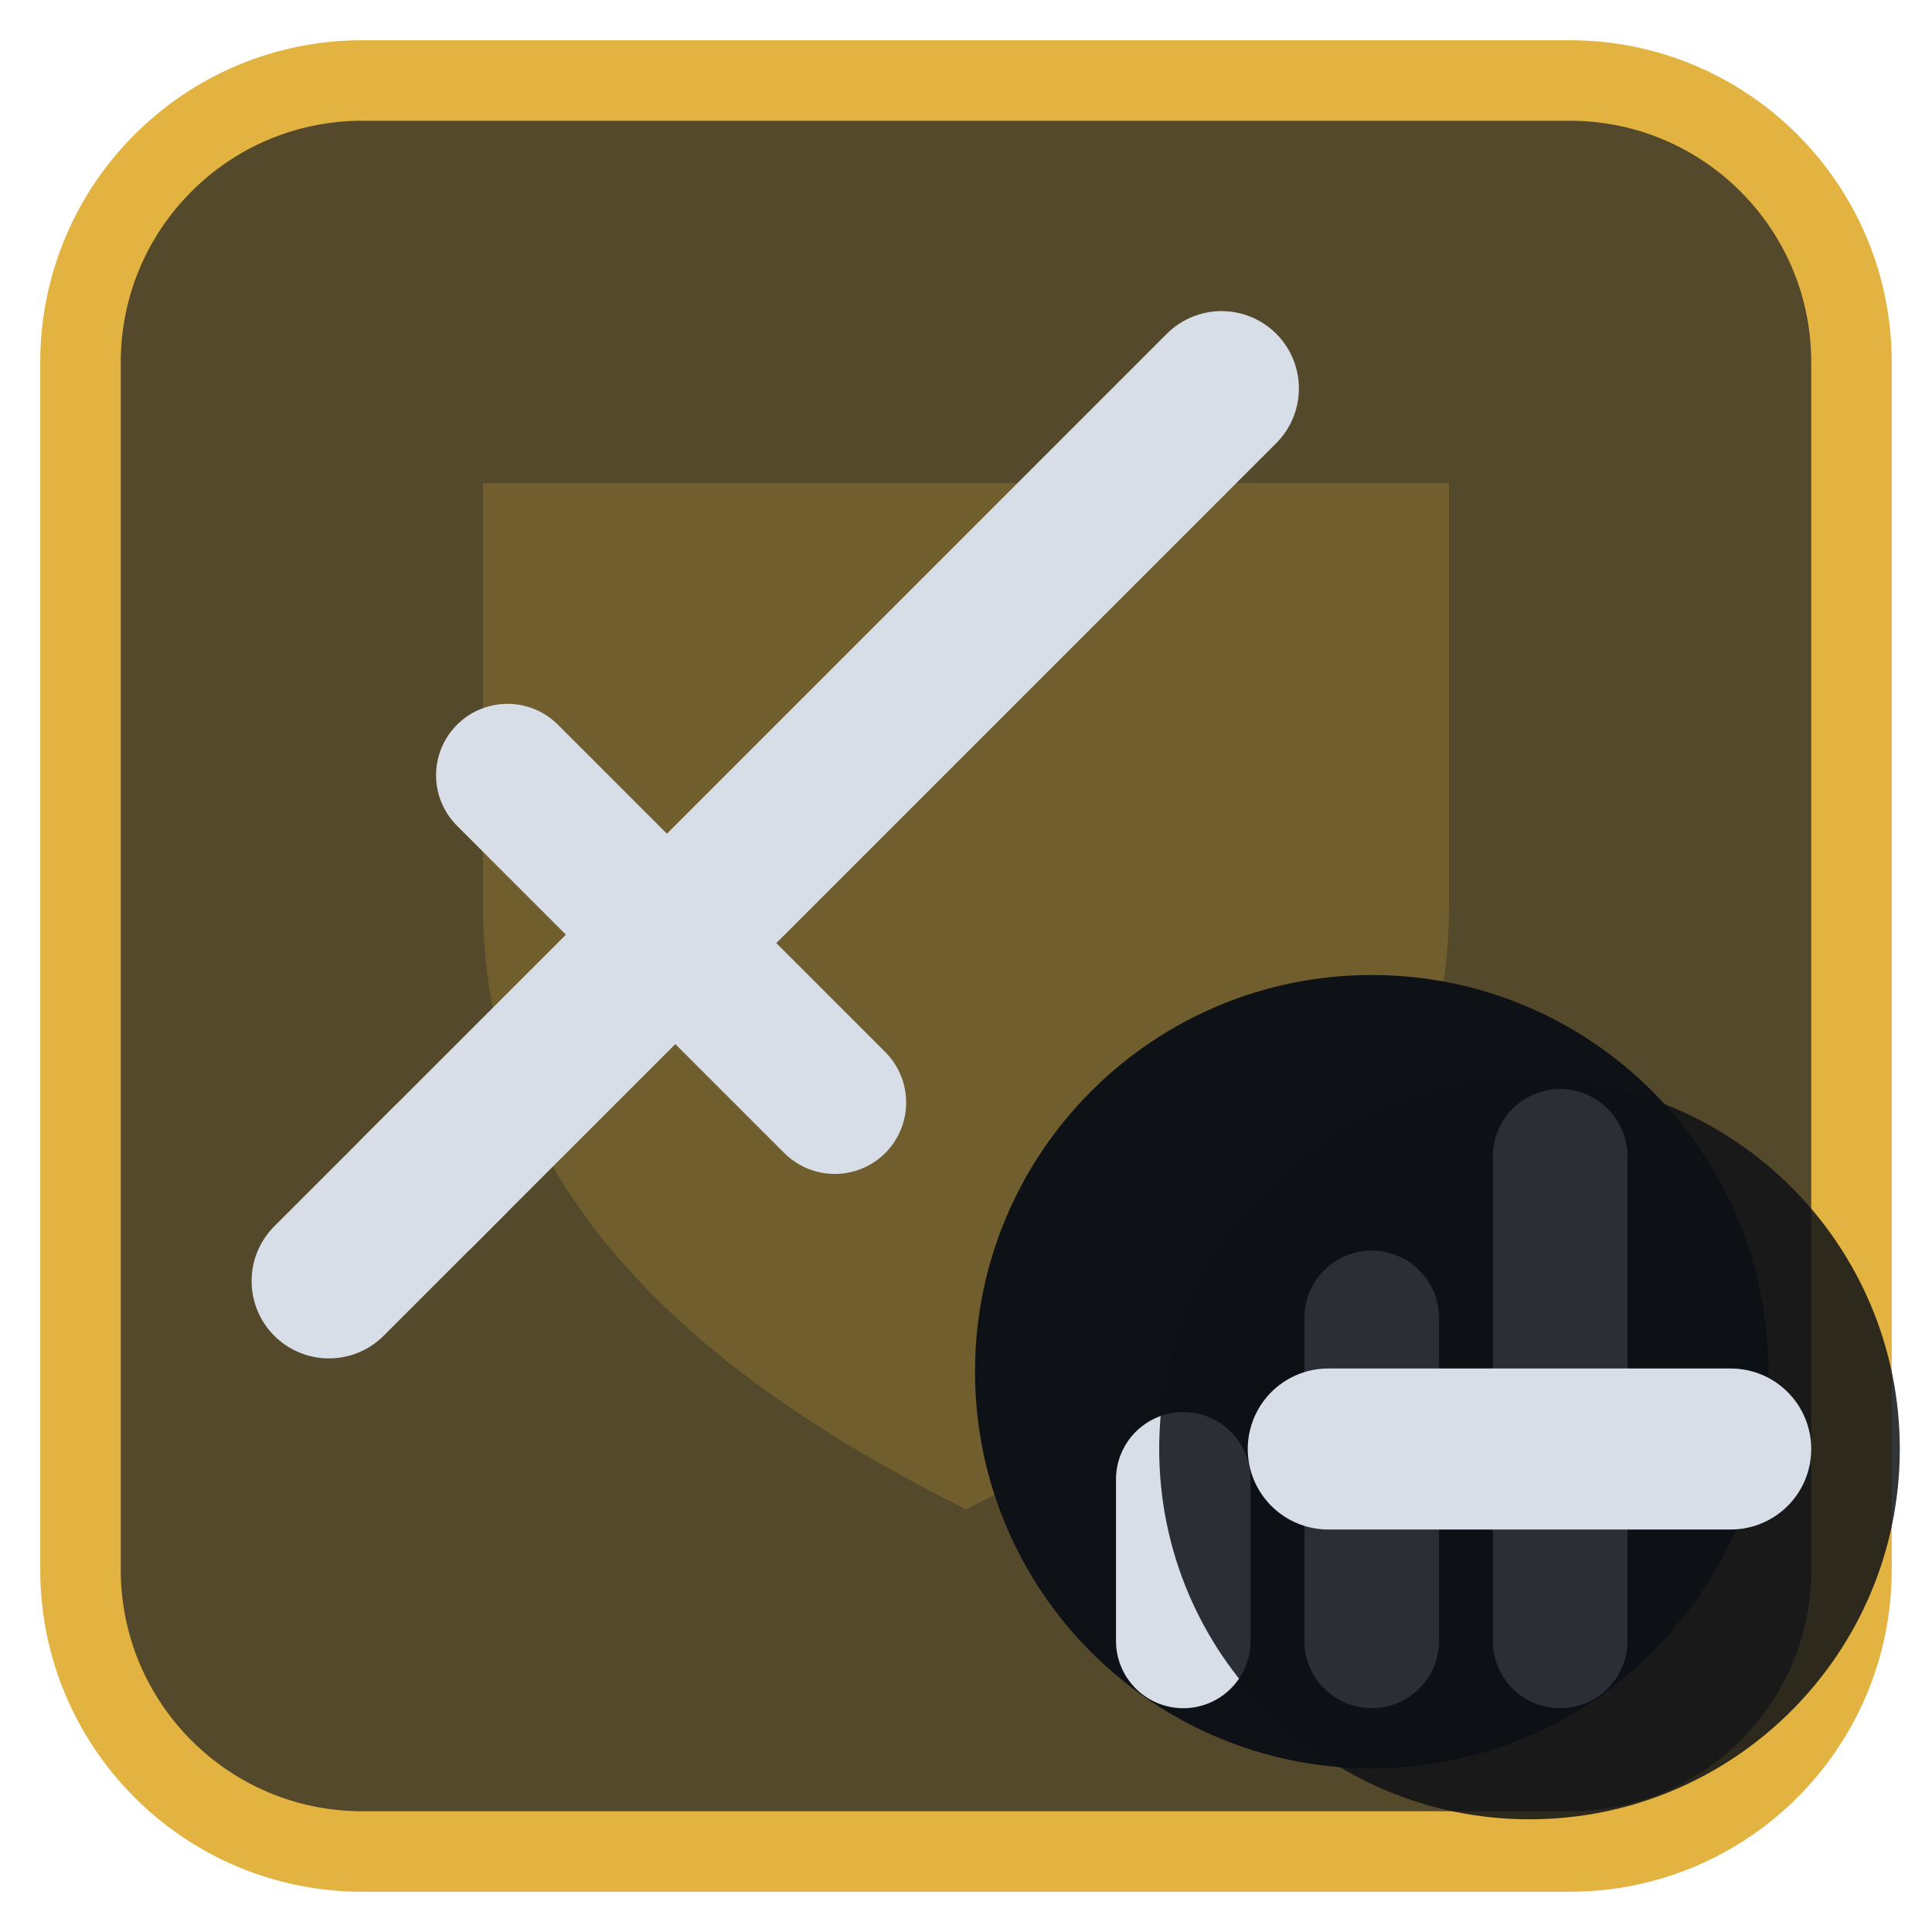
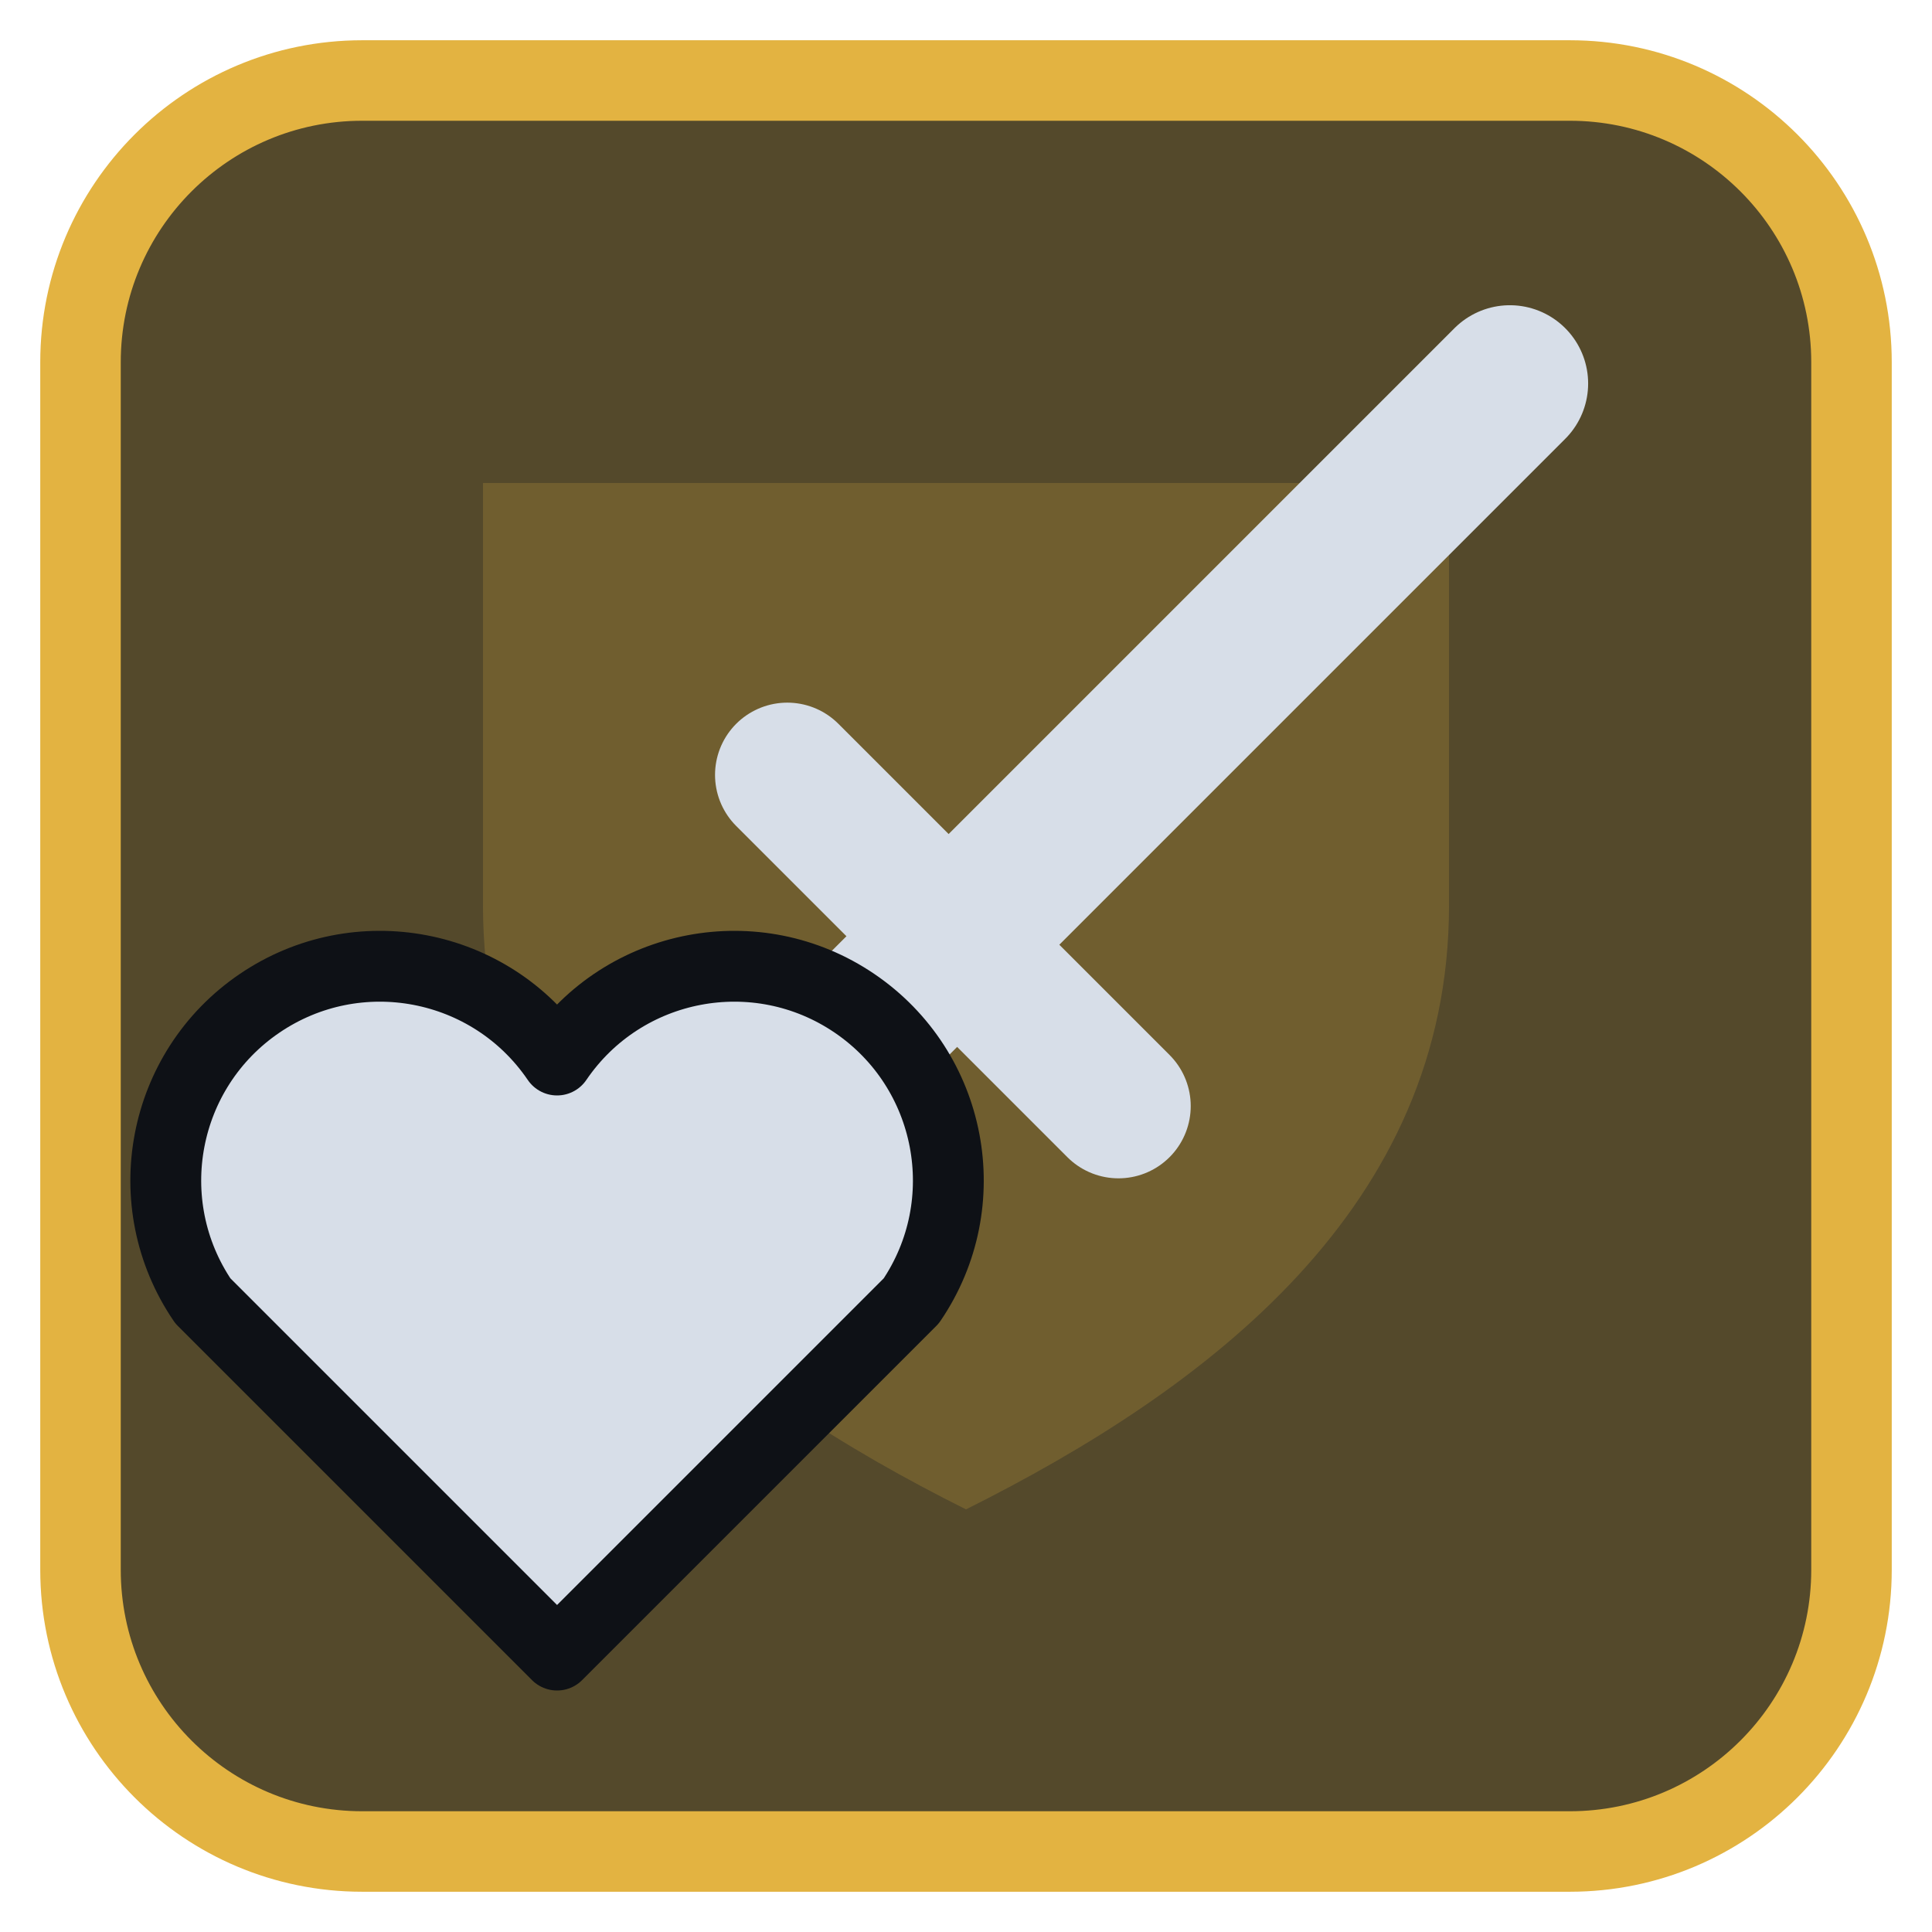
<svg xmlns="http://www.w3.org/2000/svg" viewBox="0 0 24 24" width="24" height="24">
  <rect x="1" y="1" width="22" height="22" rx="3.5" fill="#54492b" stroke="#e3b341" stroke-width="1" />
  <g opacity="0.2" transform="translate(3,3) scale(0.75)">
    <path d="M4 4h16v7c0 5-4 8-8 10-4-2-8-5-8-10z" fill="#e3b341" />
  </g>
  <g transform="translate(1.2,1.2) scale(0.88)">
-     <g transform="translate(10,10) scale(0.84) translate(-12,-12)">
+     <g transform="translate(14,10) scale(0.85) translate(-12,-12)">
      <path d="M5.5 18.5L19 5" fill="none" stroke="#d7dee8" stroke-width="2.6" stroke-linecap="round" stroke-linejoin="round" />
      <path d="M7 11.5L12.5 17" fill="none" stroke="#d7dee8" stroke-width="2.4" stroke-linecap="round" stroke-linejoin="round" />
      <path d="M4 20l2-2" fill="none" stroke="#d7dee8" stroke-width="2.6" stroke-linecap="round" stroke-linejoin="round" />
    </g>
-     <circle cx="18" cy="18" r="5.6" fill="#0e1116" />
-     <g transform="translate(18,18) scale(0.38) translate(-12,-12)">
-       <path d="M5 22V16M12 22V10M19 22V4" fill="none" stroke="#d7dee8" stroke-width="5" stroke-linecap="round" stroke-linejoin="round" />
-     </g>
+     <path d="M6.5 22L1.5 17a3 3 0 0 1 5-3.4 3 3 0 0 1 5 3.4z" fill="#d7dee8" stroke="#0e1116" stroke-width="1" stroke-linejoin="round" />
  </g>
-   <circle cx="19" cy="18" r="4.6" fill="#0e1116" fill-opacity="0.85" />
-   <path d="M16.5 18H21.5" fill="none" stroke="#d7dee8" stroke-width="2" stroke-linecap="round" stroke-linejoin="round" />
</svg>
